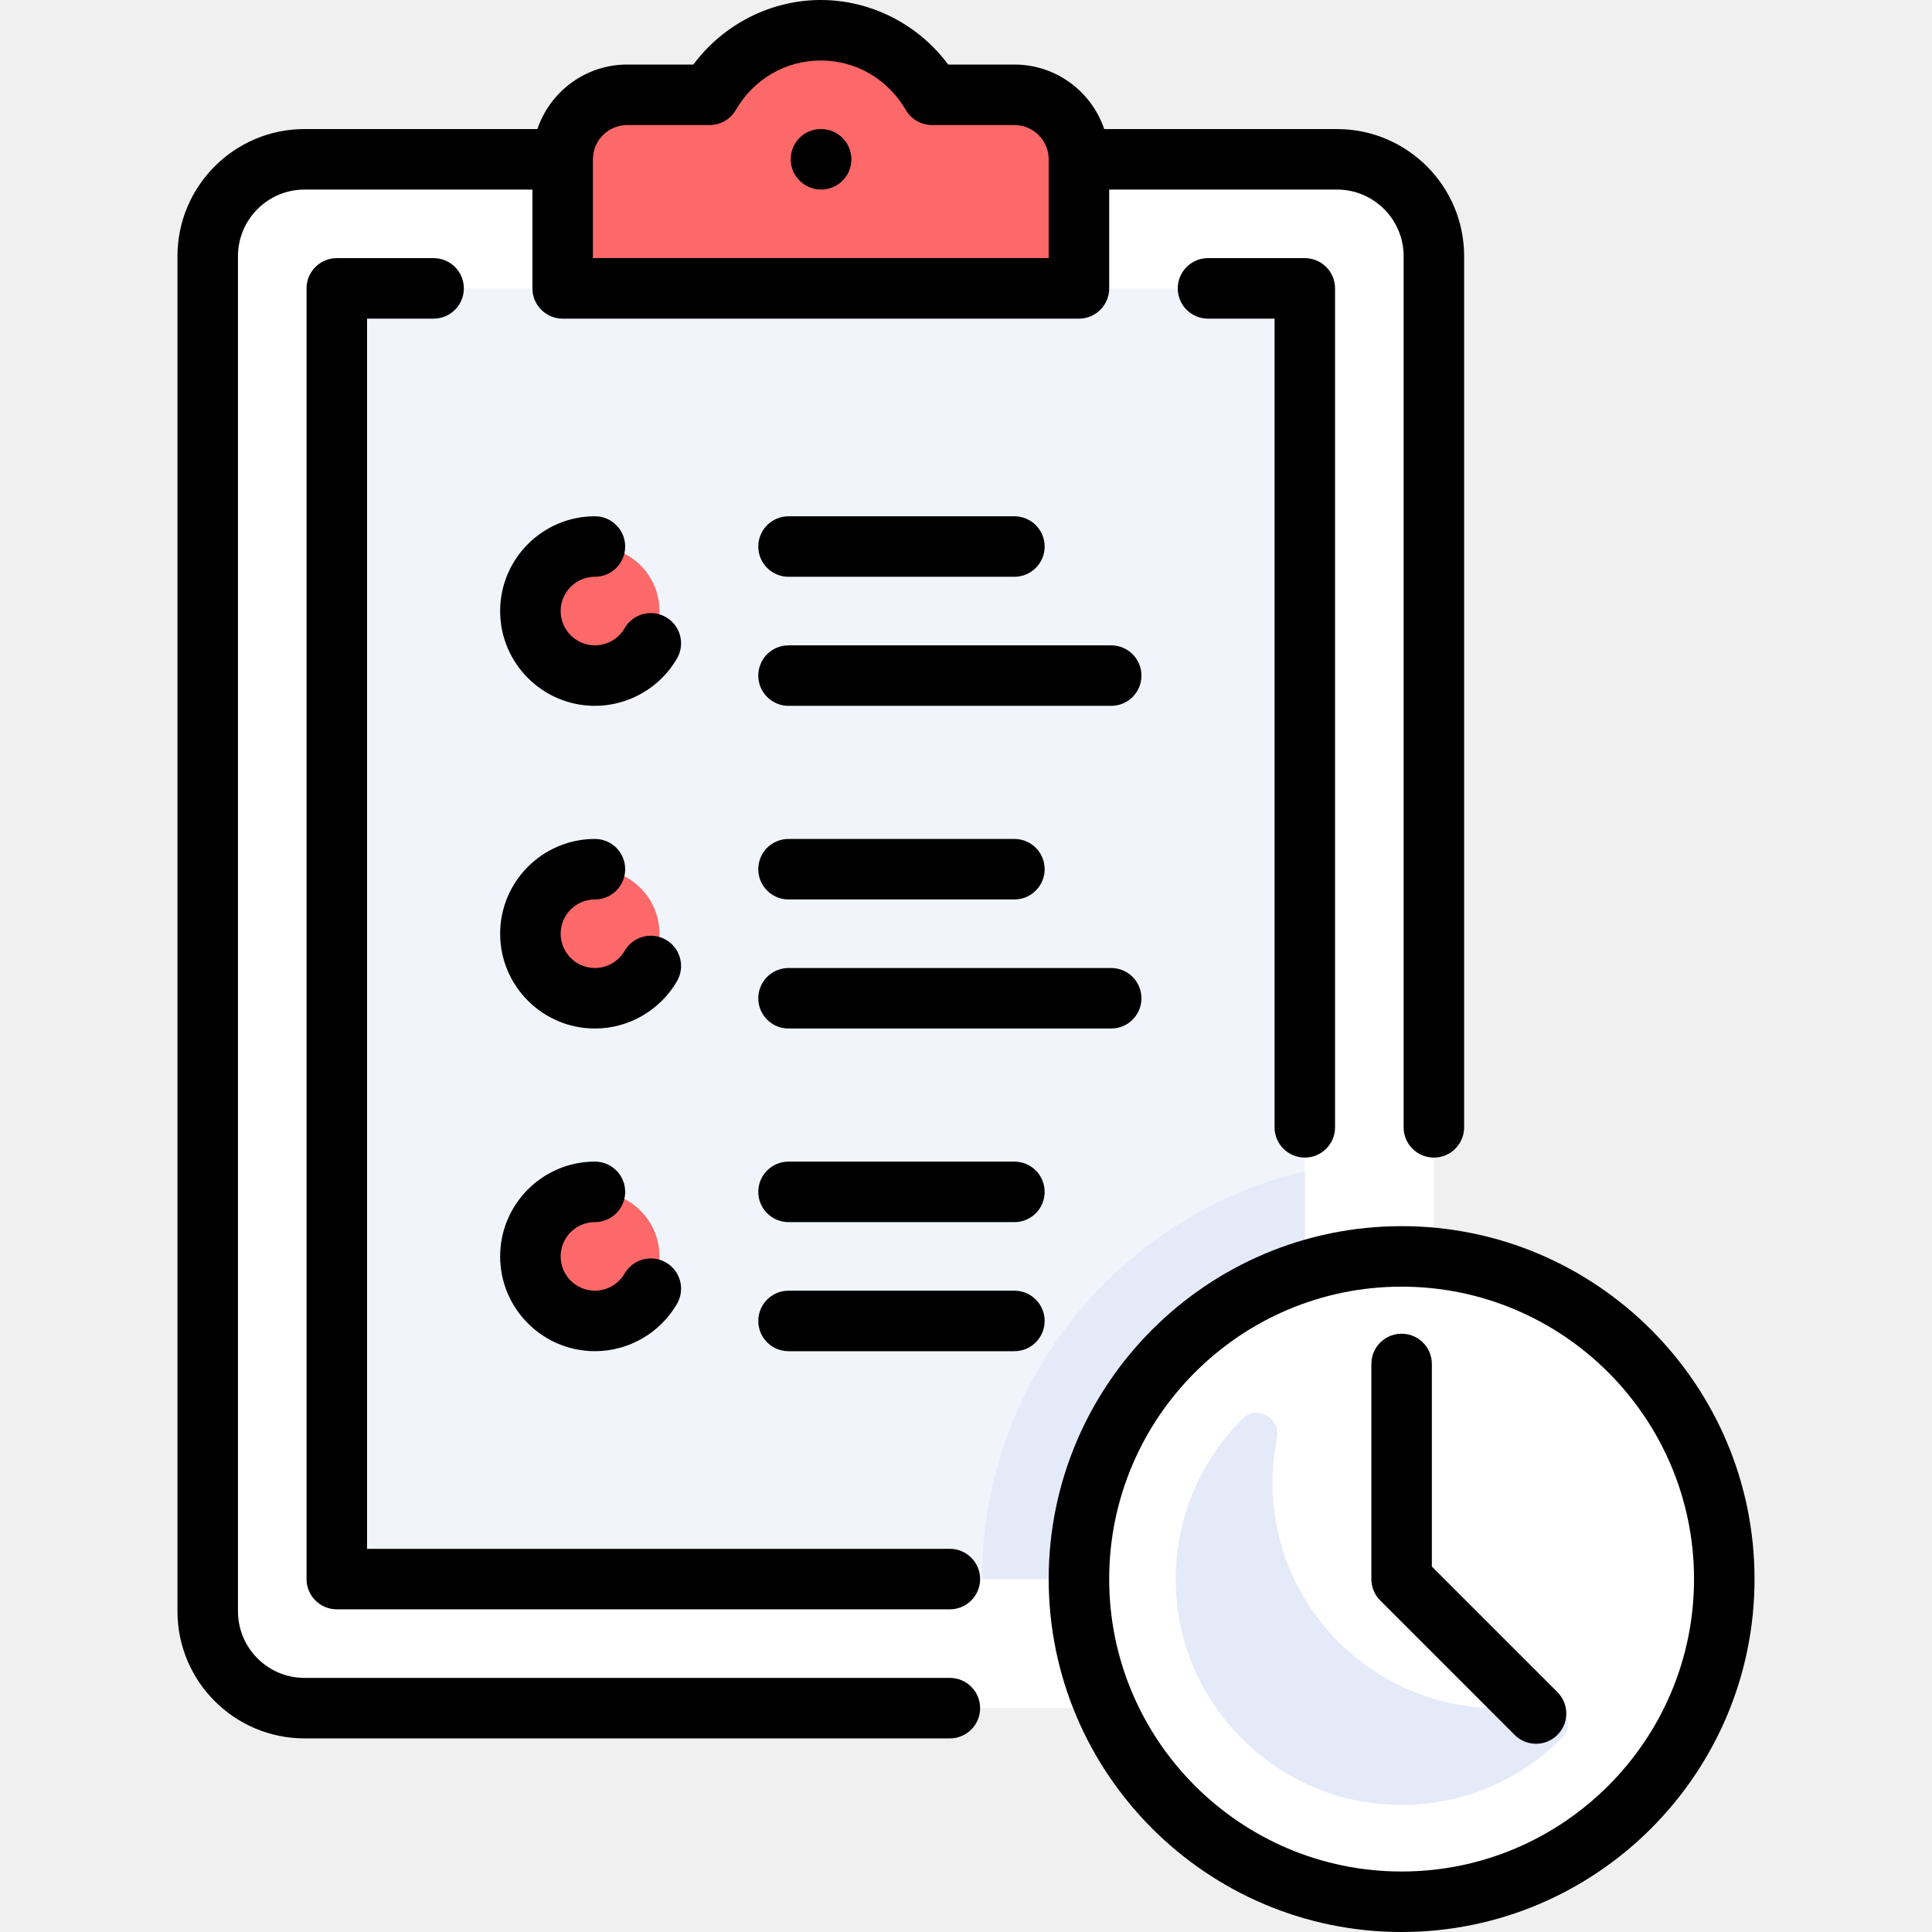
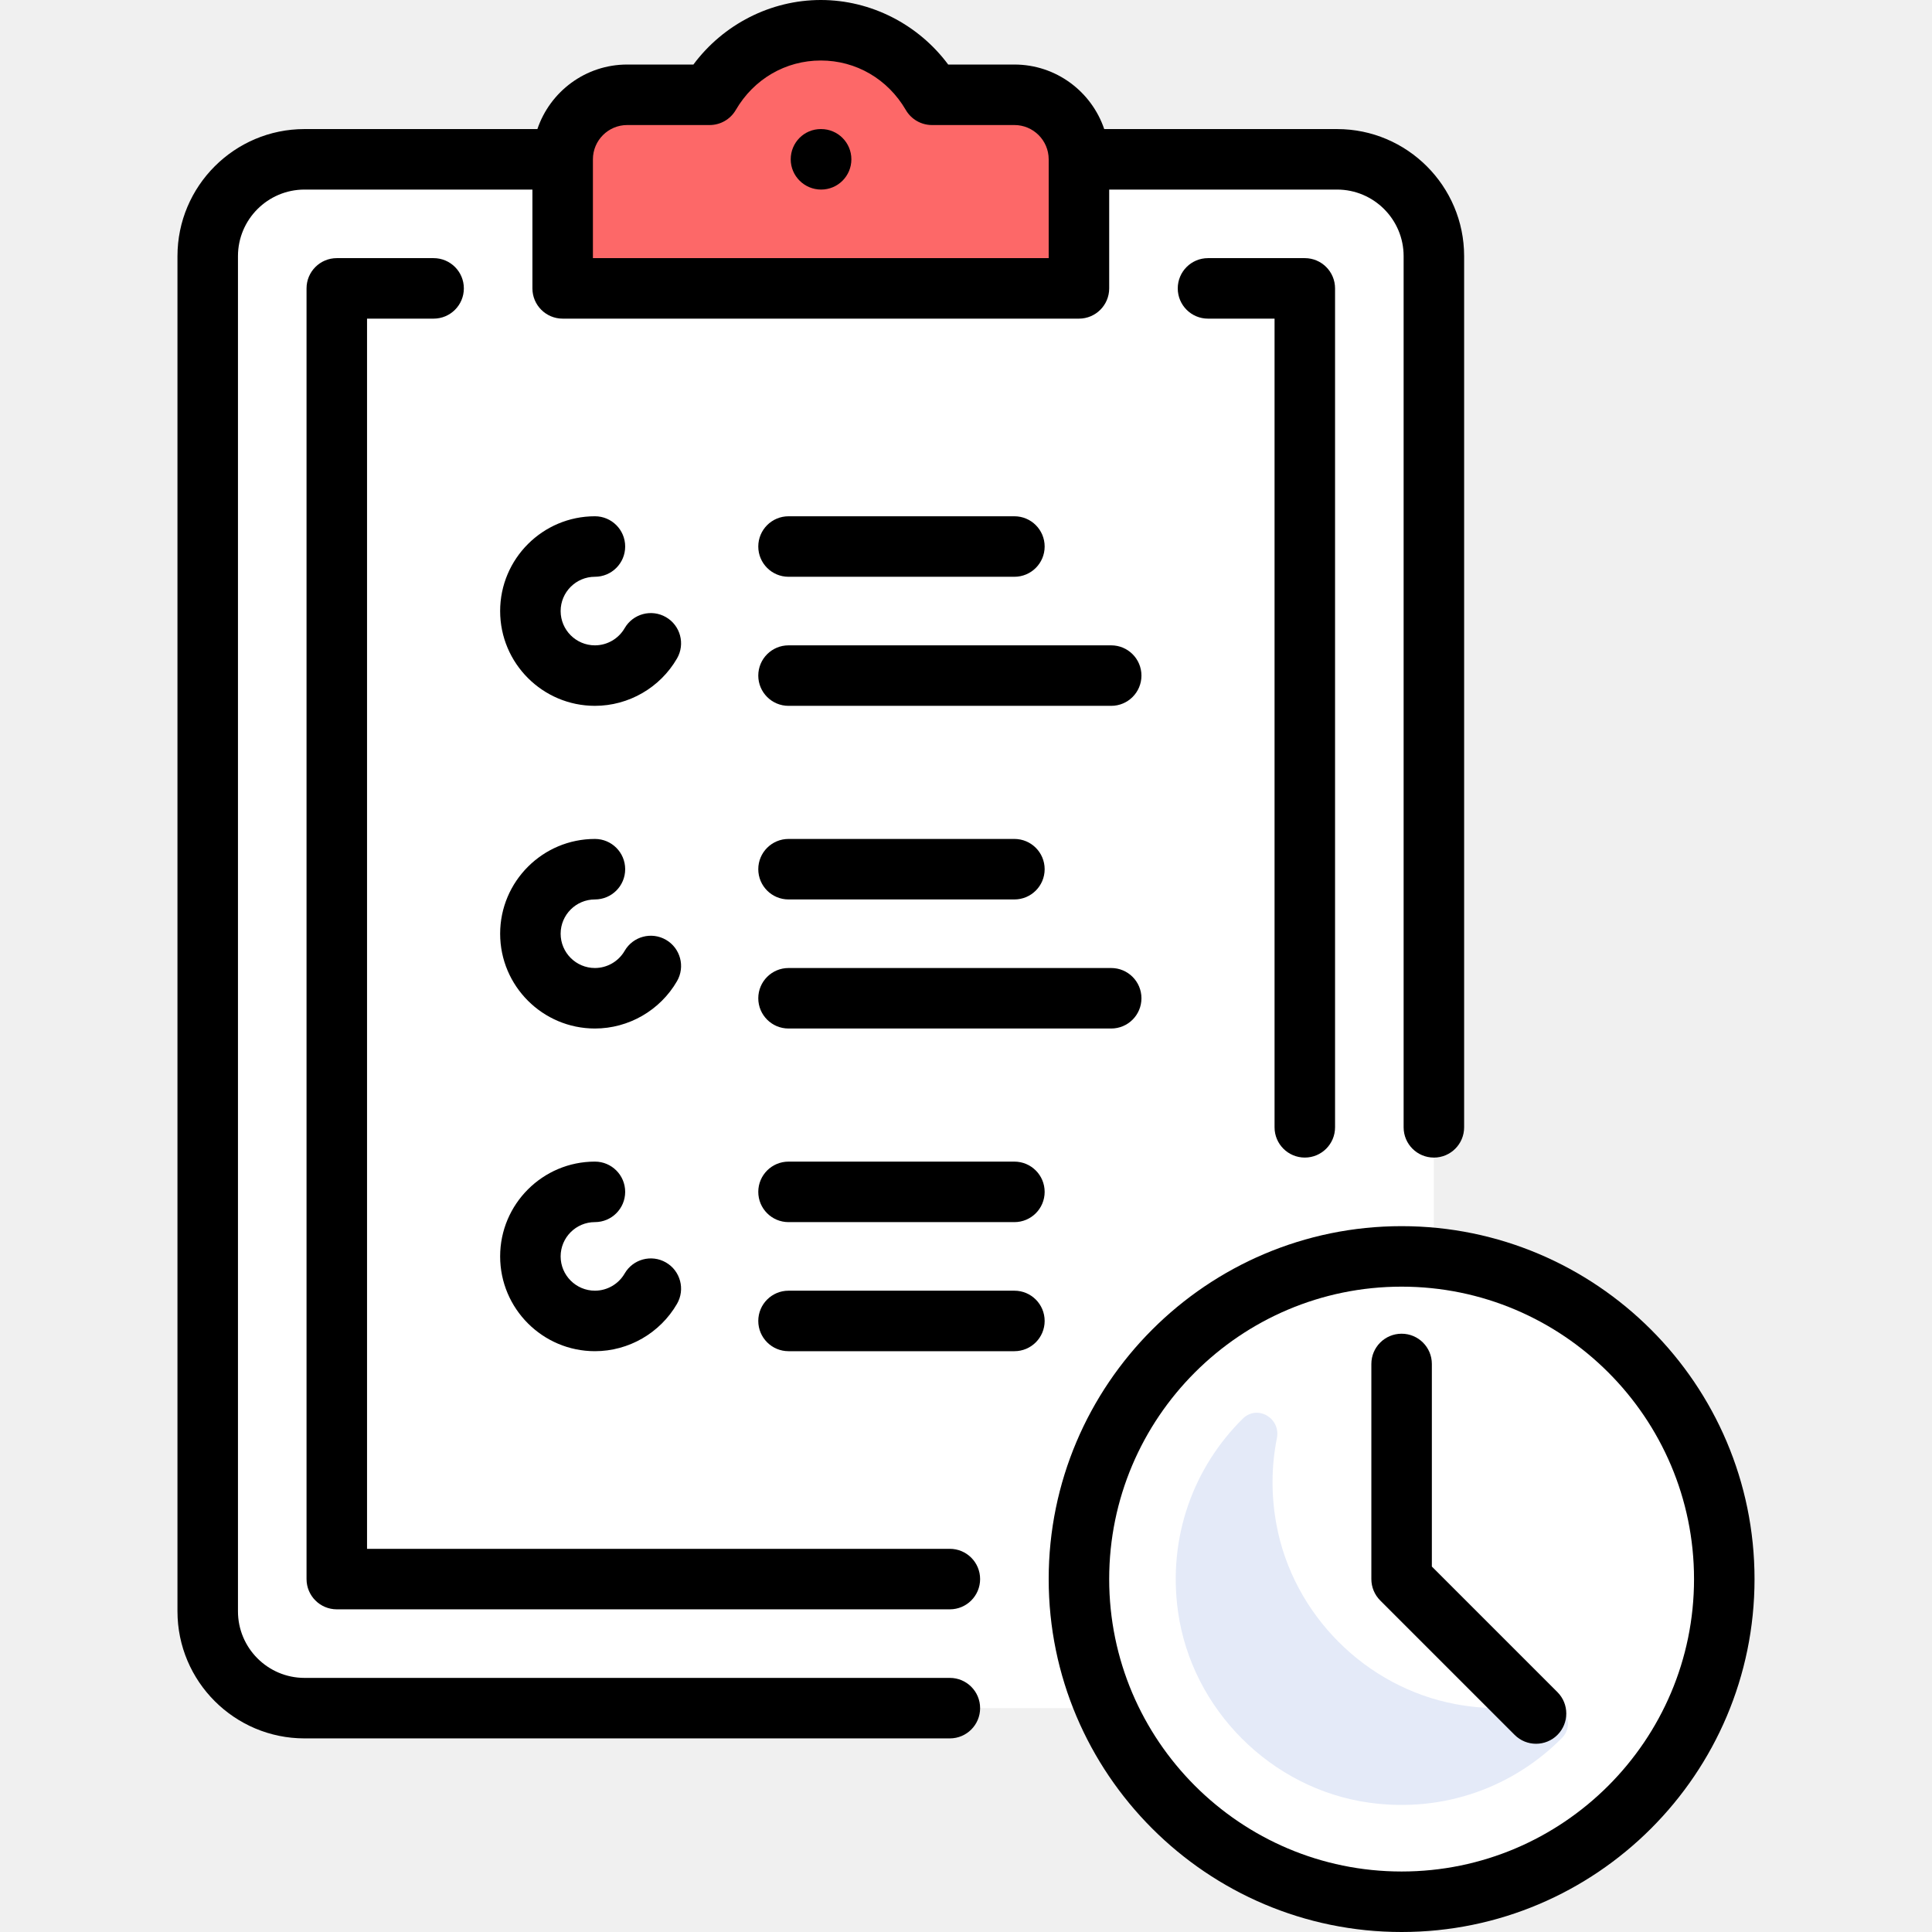
<svg xmlns="http://www.w3.org/2000/svg" version="1.1" id="Layer_1" viewBox="0 0 512 512" xml:space="preserve" width="800px" height="800px" fill="#000000">
  <g id="SVGRepo_bgCarrier" stroke-width="0" />
  <g id="SVGRepo_tracerCarrier" stroke-linecap="round" stroke-linejoin="round" />
  <g id="SVGRepo_iconCarrier">
    <path style="fill:#ffffff;" d="M354.338,42.221H80.701c-14.168,0-25.653,11.485-25.653,25.653v359.148 c0,14.168,11.485,25.653,25.653,25.653h273.637c14.168,0,25.653-11.485,25.653-25.653V67.875 C379.992,53.707,368.506,42.221,354.338,42.221z" />
-     <rect x="89.253" y="76.426" style="fill:#F1F4FB;" width="256.534" height="342.046" />
-     <path style="fill:#E4EAF8;" d="M345.787,409.921v-99.519c-49.005,11.598-85.512,55.522-85.512,108.07h76.96 C341.958,418.472,345.787,414.643,345.787,409.921z" />
+     <rect x="89.253" y="76.426" style="fill:#ffffff;" width="256.534" height="342.046" />
+     <path style="fill:#ffffff;" d="M345.787,409.921v-99.519c-49.005,11.598-85.512,55.522-85.512,108.07h76.96 C341.958,418.472,345.787,414.643,345.787,409.921z" />
    <path style="fill:#fd6868;" d="M268.827,25.119h-21.846c-5.925-10.181-16.833-17.102-29.461-17.102s-23.536,6.921-29.461,17.102 h-21.846c-9.446,0-17.102,7.656-17.102,17.102v34.205h136.818V42.221C285.929,32.775,278.273,25.119,268.827,25.119z" />
    <circle style="fill:#FFFFFF;" cx="371.441" cy="418.472" r="85.511" />
-     <g>
-       <circle style="fill:#fd6868;" cx="157.662" cy="161.937" r="17.102" />
-       <circle style="fill:#fd6868;" cx="157.662" cy="332.96" r="17.102" />
-       <circle style="fill:#fd6868;" cx="157.662" cy="247.449" r="17.102" />
-     </g>
    <path style="fill:#E4EAF8;" d="M385.805,451.626c-23.852-4.434-43.104-23.696-47.524-47.551c-1.475-7.959-1.341-15.679,0.107-22.925 c1.068-5.341-5.181-9.003-9.054-5.175c-12.837,12.696-19.962,31.145-17.138,51.188c3.643,25.855,24.696,46.908,50.551,50.551 c20.043,2.824,38.493-4.3,51.189-17.139c3.83-3.873,0.168-10.121-5.172-9.054C401.507,452.976,393.775,453.107,385.805,451.626z" />
    <path d="M251.724,444.66H80.701c-9.725,0-17.637-7.912-17.637-17.637V67.875c0-9.725,7.912-17.637,17.637-17.637h60.394v26.188 c0,4.427,3.589,8.017,8.017,8.017H285.93c4.427,0,8.017-3.589,8.017-8.017V50.238h60.391c9.725,0,17.637,7.912,17.637,17.637 v230.881c0,4.427,3.589,8.017,8.017,8.017c4.427,0,8.017-3.589,8.017-8.017V67.875c0-18.566-15.105-33.67-33.67-33.67h-61.71 c-3.354-9.93-12.752-17.102-23.8-17.102h-17.547C243.359,6.451,230.813,0,217.521,0c-13.292,0-25.839,6.451-33.76,17.102h-17.547 c-11.048,0-20.446,7.172-23.8,17.102H80.701c-18.566,0-33.67,15.105-33.67,33.67v359.148c0,18.566,15.105,33.67,33.67,33.67h171.023 c4.427,0,8.017-3.589,8.017-8.017C259.741,448.249,256.152,444.66,251.724,444.66z M166.214,33.136h21.846 c2.854,0,5.493-1.517,6.929-3.985c4.781-8.213,13.204-13.117,22.532-13.117c9.328,0,17.751,4.904,22.532,13.117 c1.436,2.467,4.075,3.985,6.929,3.985h21.846c4.999,0,9.067,4.059,9.085,9.055c0,0.011-0.001,0.02-0.001,0.031 c0,0.021,0.003,0.041,0.003,0.062v26.126H157.129V42.252c0-0.011,0.001-0.02,0.001-0.031c0-0.005-0.001-0.011-0.001-0.015 C157.138,37.203,161.209,33.136,166.214,33.136z" />
    <path d="M114.909,84.443c4.427,0,8.017-3.589,8.017-8.017s-3.589-8.017-8.017-8.017H89.253c-4.427,0-8.017,3.589-8.017,8.017 v342.046c0,4.427,3.589,8.017,8.017,8.017h162.47c4.427,0,8.017-3.589,8.017-8.017c0-4.427-3.589-8.017-8.017-8.017H97.269V84.443 H114.909z" />
    <path d="M345.787,306.77c4.427,0,8.017-3.589,8.017-8.017V76.426c0-4.427-3.589-8.017-8.017-8.017h-25.653 c-4.427,0-8.017,3.589-8.017,8.017s3.589,8.017,8.017,8.017h17.637v214.311C337.77,303.181,341.36,306.77,345.787,306.77z" />
    <path d="M294.48,171.023h-85.511c-4.427,0-8.017,3.589-8.017,8.017s3.589,8.017,8.017,8.017h85.511c4.427,0,8.017-3.589,8.017-8.017 S298.908,171.023,294.48,171.023z" />
    <path d="M208.969,152.852h59.858c4.427,0,8.017-3.589,8.017-8.017c0-4.427-3.589-8.017-8.017-8.017h-59.858 c-4.427,0-8.017,3.589-8.017,8.017C200.952,149.262,204.541,152.852,208.969,152.852z" />
    <path d="M379.457,415.152v-53.687c0-4.427-3.589-8.017-8.017-8.017c-4.427,0-8.017,3.589-8.017,8.017v57.007 c0,2.126,0.844,4.165,2.348,5.668l35.629,35.629c1.565,1.565,3.617,2.348,5.668,2.348s4.103-0.782,5.668-2.348 c3.131-3.131,3.131-8.207,0-11.337L379.457,415.152z" />
    <path d="M371.441,324.944c-51.572,0-93.528,41.956-93.528,93.528S319.869,512,371.441,512s93.528-41.956,93.528-93.528 S423.012,324.944,371.441,324.944z M371.441,495.967c-42.731,0-77.495-34.764-77.495-77.495s34.764-77.495,77.495-77.495 s77.495,34.764,77.495,77.495S414.172,495.967,371.441,495.967z" />
    <path d="M176.49,163.55c-3.831-2.217-8.736-0.909-10.954,2.924c-1.624,2.806-4.64,4.548-7.875,4.548 c-5.01,0-9.086-4.076-9.086-9.086s4.076-9.086,9.086-9.086c4.427,0,8.017-3.589,8.017-8.017c0-4.427-3.589-8.017-8.017-8.017 c-13.851,0-25.119,11.268-25.119,25.119c0,13.851,11.268,25.119,25.119,25.119c8.938,0,17.273-4.81,21.753-12.553 C181.632,170.671,180.322,165.767,176.49,163.55z" />
    <path d="M208.969,272.568h85.511c4.427,0,8.017-3.589,8.017-8.017c0-4.427-3.589-8.017-8.017-8.017h-85.511 c-4.427,0-8.017,3.589-8.017,8.017C200.952,268.979,204.541,272.568,208.969,272.568z" />
    <path d="M208.969,238.363h59.858c4.427,0,8.017-3.589,8.017-8.017s-3.589-8.017-8.017-8.017h-59.858 c-4.427,0-8.017,3.589-8.017,8.017S204.541,238.363,208.969,238.363z" />
    <path d="M157.662,238.363c4.427,0,8.017-3.589,8.017-8.017s-3.589-8.017-8.017-8.017c-13.851,0-25.119,11.268-25.119,25.119 c0,13.851,11.268,25.119,25.119,25.119c8.938,0,17.273-4.81,21.753-12.553c2.217-3.832,0.909-8.736-2.925-10.954 c-3.831-2.218-8.736-0.91-10.954,2.924c-1.624,2.806-4.64,4.548-7.875,4.548c-5.01,0-9.086-4.076-9.086-9.086 S152.652,238.363,157.662,238.363z" />
    <path d="M268.827,342.046h-59.858c-4.427,0-8.017,3.589-8.017,8.017c0,4.427,3.589,8.017,8.017,8.017h59.858 c4.427,0,8.017-3.589,8.017-8.017C276.843,345.635,273.254,342.046,268.827,342.046z" />
    <path d="M268.827,307.841h-59.858c-4.427,0-8.017,3.589-8.017,8.017c0,4.427,3.589,8.017,8.017,8.017h59.858 c4.427,0,8.017-3.589,8.017-8.017C276.843,311.431,273.254,307.841,268.827,307.841z" />
    <path d="M157.662,358.079c8.938,0,17.273-4.81,21.753-12.553c2.217-3.832,0.909-8.736-2.925-10.954 c-3.831-2.219-8.736-0.909-10.954,2.924c-1.624,2.806-4.64,4.548-7.875,4.548c-5.01,0-9.086-4.076-9.086-9.086 s4.076-9.086,9.086-9.086c4.427,0,8.017-3.589,8.017-8.017c0-4.427-3.589-8.017-8.017-8.017c-13.851,0-25.119,11.268-25.119,25.119 C132.543,346.81,143.811,358.079,157.662,358.079z" />
    <path d="M217.607,50.238c4.427,0,8.017-3.589,8.017-8.017s-3.589-8.017-8.017-8.017h-0.086c-4.427,0-7.974,3.589-7.974,8.017 S213.179,50.238,217.607,50.238z" />
  </g>
</svg>
